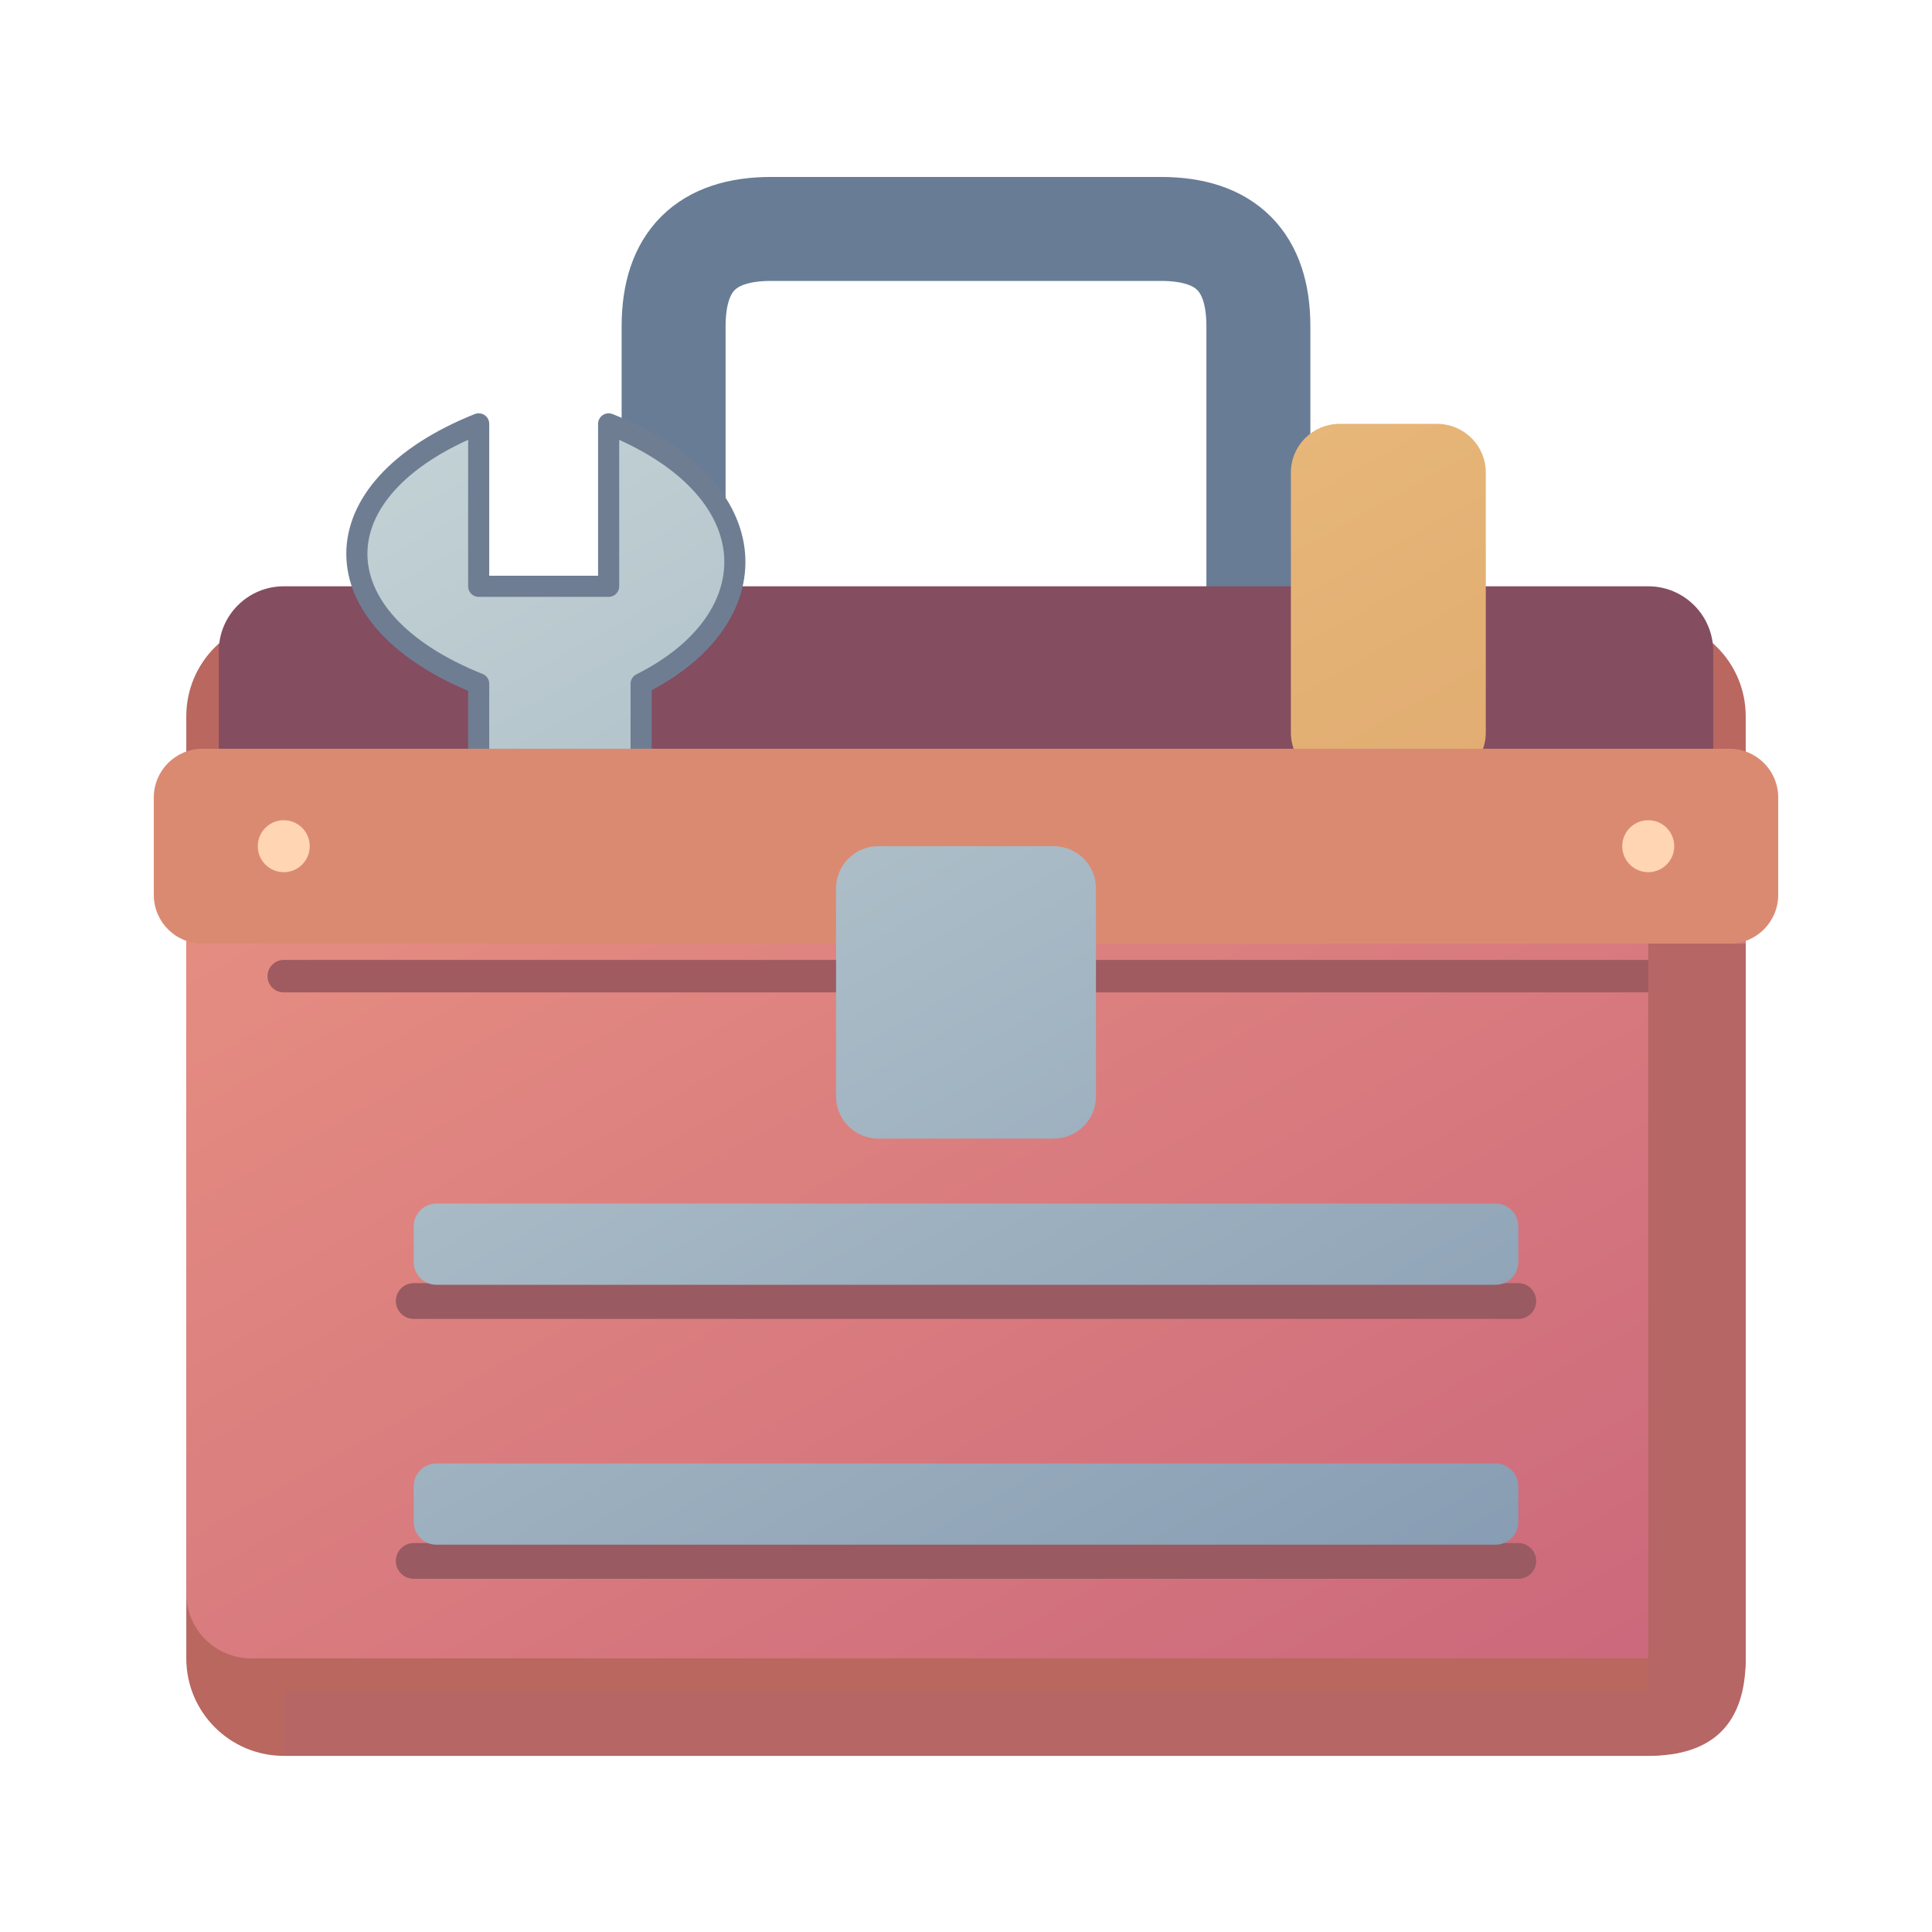
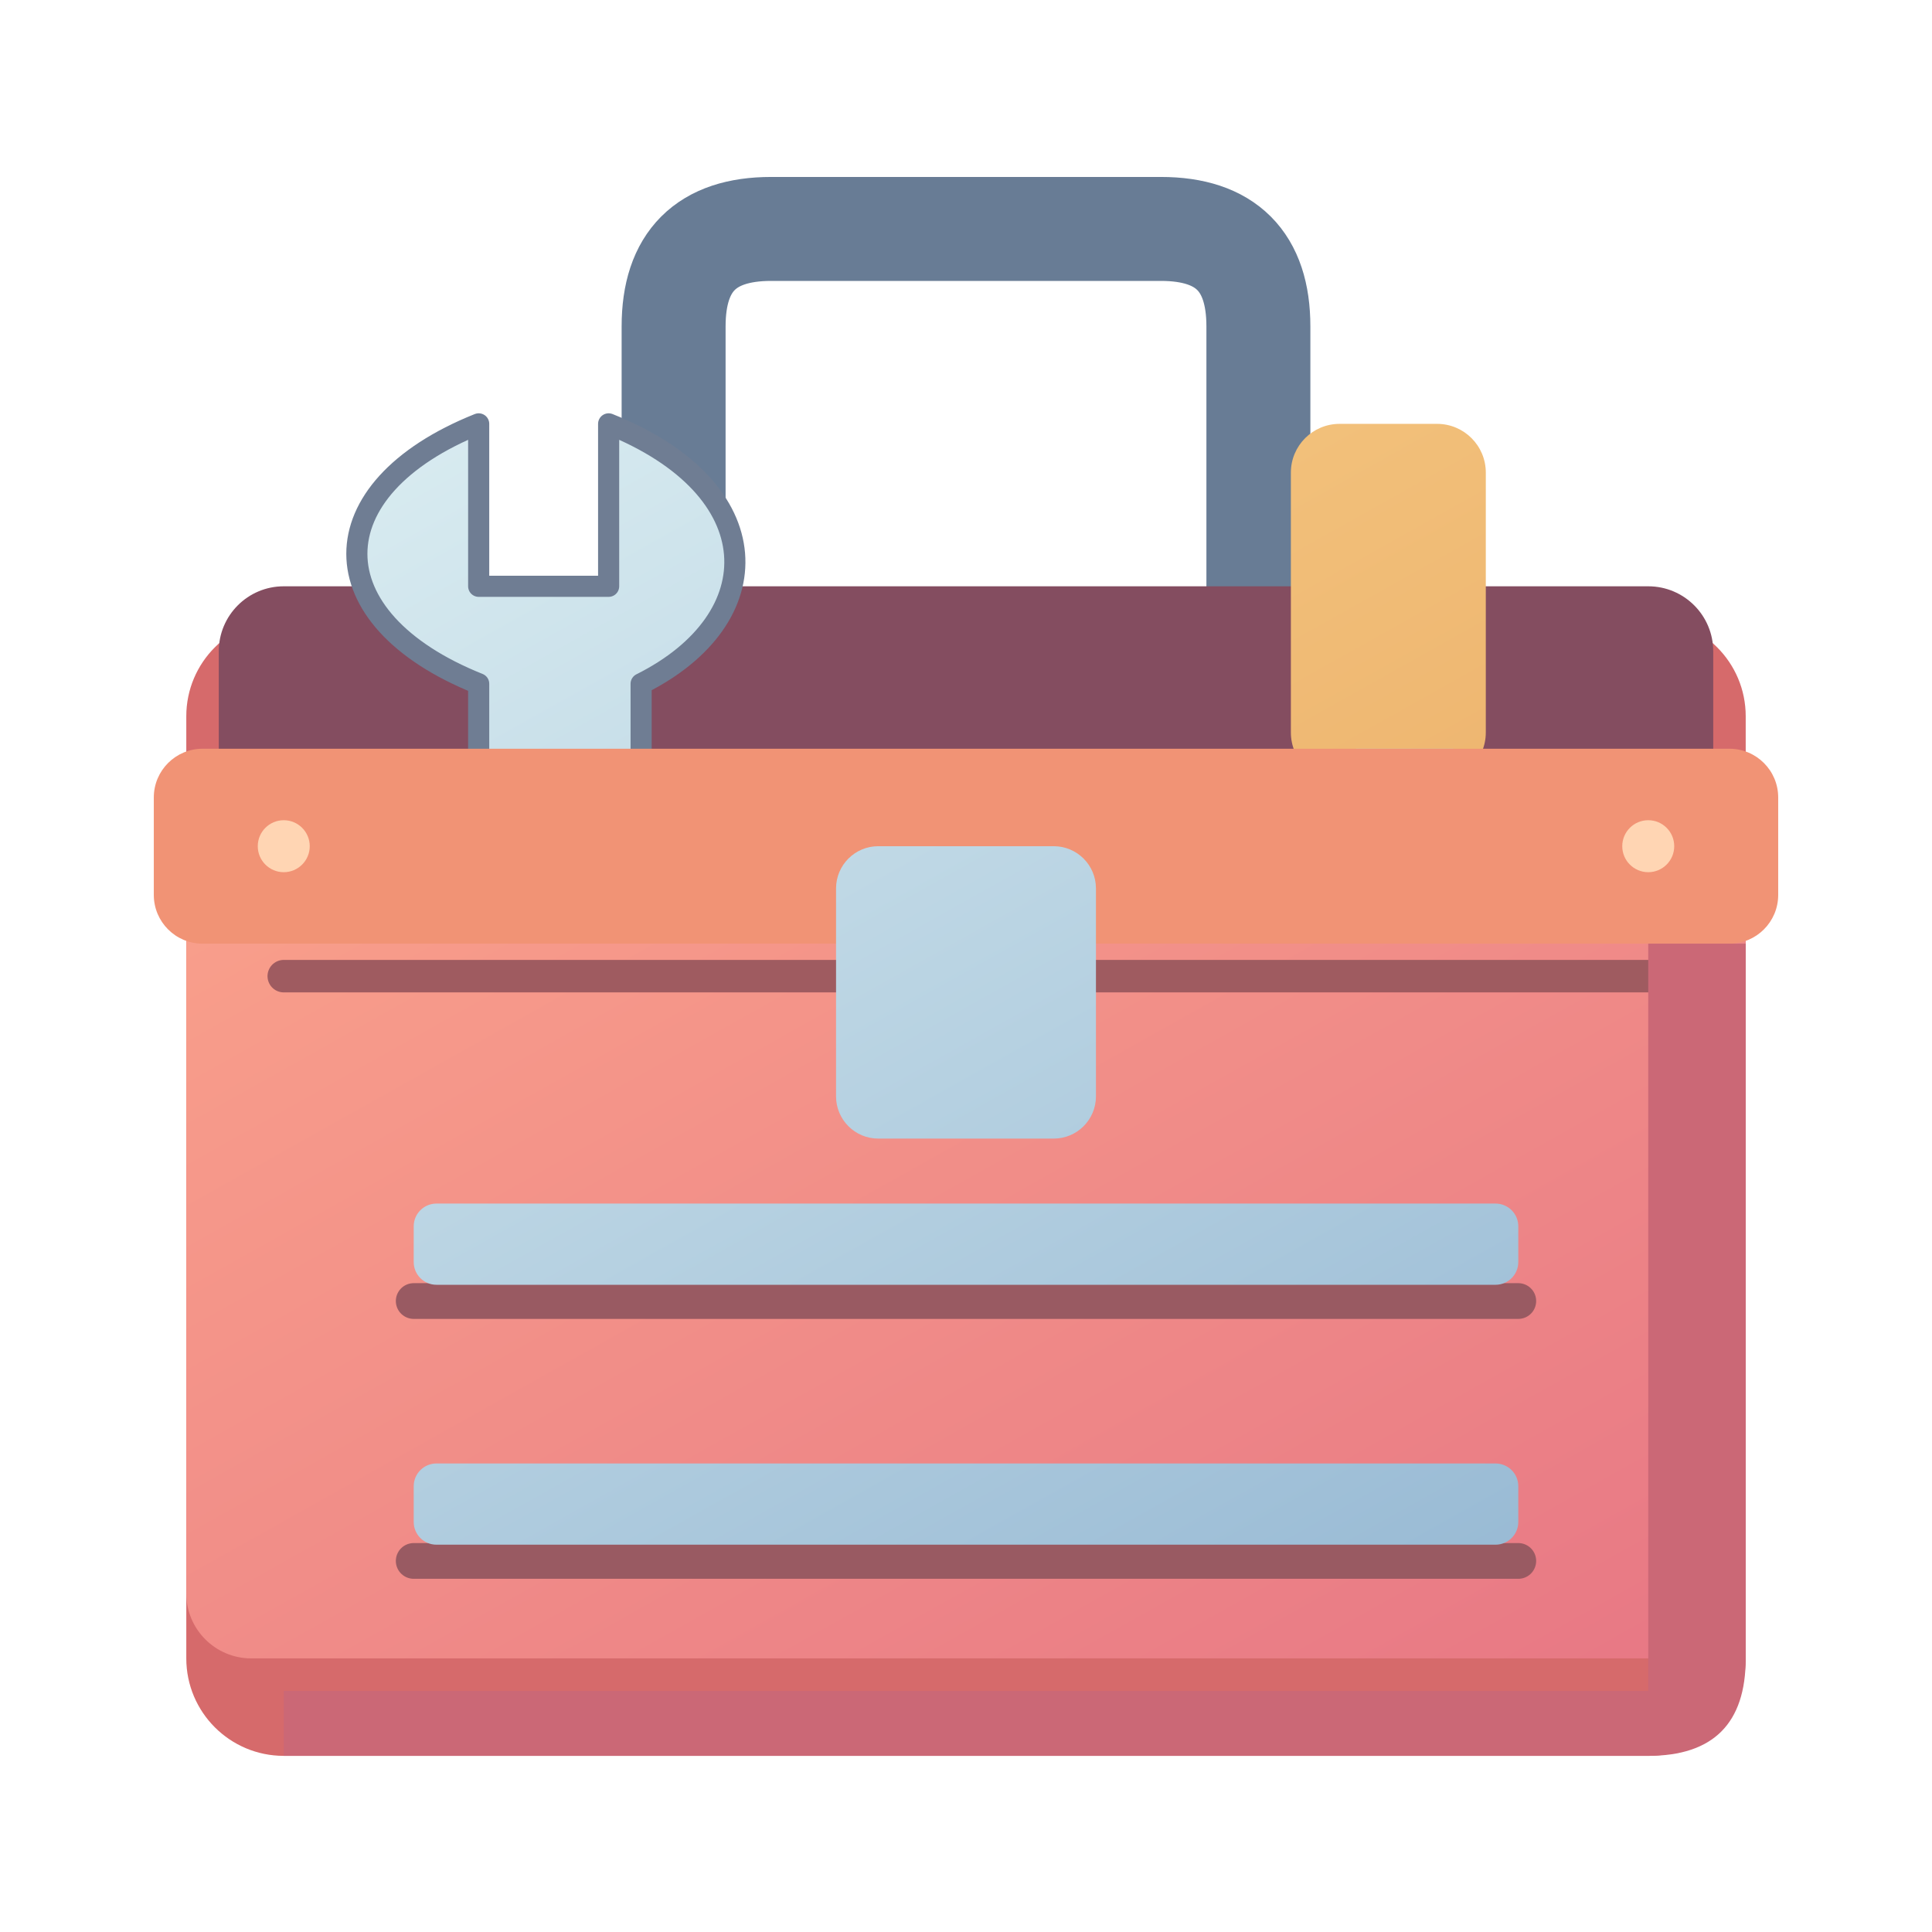
<svg xmlns="http://www.w3.org/2000/svg" width="64" height="64" viewBox="0 0 64 64">
  <g id="frameless-artwork" transform="translate(-2.438449 -2.102136) scale(1.076202)">
    <defs>
-       <linearGradient id="enamel" x1="0" y1="0" x2=".6" y2="1">
-         <stop stop-color="#f4c8d7" />
-         <stop offset=".4" stop-color="#e88bb6" />
-         <stop offset="1" stop-color="#b94e87" />
-       </linearGradient>
-       <linearGradient id="ink" x1="0" y1="0" x2="1" y2="1">
-         <stop stop-color="#f4c8d7" />
-         <stop offset=".6" stop-color="#e56ea1" />
-         <stop offset="1" stop-color="#b39bd9" />
-       </linearGradient>
-       <linearGradient id="gem" x1="0" y1="0" x2="1" y2="1">
-         <stop stop-color="#d9c3f2" />
-         <stop offset=".5" stop-color="#9272ba" />
-         <stop offset="1" stop-color="#71385f" />
-       </linearGradient>
-     </defs>
+  </defs>
    <g stroke-linecap="round" stroke-linejoin="round" />
    <defs>
-       <linearGradient id="s-paper" gradientUnits="userSpaceOnUse" x1="15" y1="8" x2="43" y2="58">
-         <stop stop-color="#fff0da" />
-         <stop offset="1" stop-color="#d7cbd3" />
-       </linearGradient>
-       <linearGradient id="s-jade" gradientUnits="userSpaceOnUse" x1="15" y1="8" x2="43" y2="58">
-         <stop stop-color="#88cdb9" />
-         <stop offset="1" stop-color="#44878c" />
-       </linearGradient>
-       <linearGradient id="s-blue" gradientUnits="userSpaceOnUse" x1="15" y1="8" x2="43" y2="58">
-         <stop stop-color="#9ab8d8" />
-         <stop offset="1" stop-color="#5d74a5" />
-       </linearGradient>
-       <linearGradient id="s-violet" gradientUnits="userSpaceOnUse" x1="15" y1="8" x2="43" y2="58">
-         <stop stop-color="#b3a1d9" />
-         <stop offset="1" stop-color="#8274a9" />
-       </linearGradient>
-       <linearGradient id="s-rose" gradientUnits="userSpaceOnUse" x1="15" y1="8" x2="43" y2="58">
-         <stop stop-color="#eca2bc" />
-         <stop offset="1" stop-color="#b66696" />
-       </linearGradient>
      <linearGradient id="s-copper" gradientUnits="userSpaceOnUse" x1="15" y1="8" x2="43" y2="58">
-         <stop stop-color="#f0c582" />
-         <stop offset="1" stop-color="#d59965" />
+         <stop stop-color="#f9d18a" />
+         <stop offset="1" stop-color="#e5a05c" />
      </linearGradient>
      <linearGradient id="s-steel" gradientUnits="userSpaceOnUse" x1="15" y1="8" x2="43" y2="58">
-         <stop stop-color="#cbd9d9" />
-         <stop offset="1" stop-color="#8298b0" />
+         <stop stop-color="#e1f2f4" />
+         <stop offset="1" stop-color="#93b6d2" />
      </linearGradient>
      <linearGradient id="s-coral" gradientUnits="userSpaceOnUse" x1="15" y1="8" x2="43" y2="58">
-         <stop stop-color="#ef9b83" />
-         <stop offset="1" stop-color="#cc697c" />
-       </linearGradient>
-       <linearGradient id="screen-glass" gradientUnits="userSpaceOnUse" x1="32" y1="10" x2="32" y2="45">
-         <stop stop-color="#42516c" />
-         <stop offset="1" stop-color="#29283e" />
-       </linearGradient>
-       <linearGradient id="rubber-handle" gradientUnits="userSpaceOnUse" x1="32" y1="8" x2="32" y2="24">
-         <stop stop-color="#ee9c91" />
-         <stop offset=".45" stop-color="#e87f8d" />
-         <stop offset="1" stop-color="#b85c7b" />
+         <stop stop-color="#ffad8d" />
+         <stop offset="1" stop-color="#e87985" />
      </linearGradient>
    </defs>
    <g data-material="authored" stroke-linecap="round" stroke-linejoin="round">
      <path d="M23 21V12Q23 9 26 9H38Q41 9 41 12V21" fill="none" stroke="#687c95" stroke-width="3.2" />
-       <rect x="8" y="21" width="48" height="35" rx="3" fill="#b9675f" />
+       <rect x="8" y="21" width="48" height="35" rx="3" fill="#d66a6b" />
      <rect x="9" y="20" width="46" height="9" rx="2" fill="#844d60" />
      <path d="M17 30V23C12 21 12 17 17 15V20H21V15C26 17 26 21 22 23V30Z" fill="url(#s-steel)" stroke="#6f7d93" stroke-width="0.65" />
      <rect x="42" y="15" width="6" height="11" rx="1.5" fill="url(#s-copper)" />
      <path d="M44 25H47V31H44Z" fill="url(#s-steel)" />
      <rect x="8" y="27" width="48" height="26" rx="2" fill="url(#s-coral)" />
-       <rect x="7" y="25" width="50" height="6" rx="1.5" fill="#db8a72" />
+       <rect x="7" y="25" width="50" height="6" rx="1.5" fill="#f19375" />
      <path d="M11 32H53" fill="none" stroke="#9f5b60" stroke-width="1" />
      <rect x="28" y="28" width="8" height="9" rx="1.3" fill="url(#s-steel)" />
      <path d="M15 42H49M15 50H49" fill="none" stroke="#995a62" stroke-width="1.1" />
      <rect x="15" y="39" width="34" height="2.5" rx="0.7" fill="url(#s-steel)" />
      <rect x="15" y="47" width="34" height="2.5" rx="0.7" fill="url(#s-steel)" />
-       <path d="M53 31H56V53Q56 56 53 56H11V54H53Z" fill="#b56665" />
+       <path d="M53 31H56V53Q56 56 53 56H11V54H53Z" fill="#cb6876" />
      <circle cx="11" cy="28" r="0.8" fill="#ffd5b3" />
      <circle cx="53" cy="28" r="0.8" fill="#ffd5b3" />
    </g>
  </g>
</svg>
